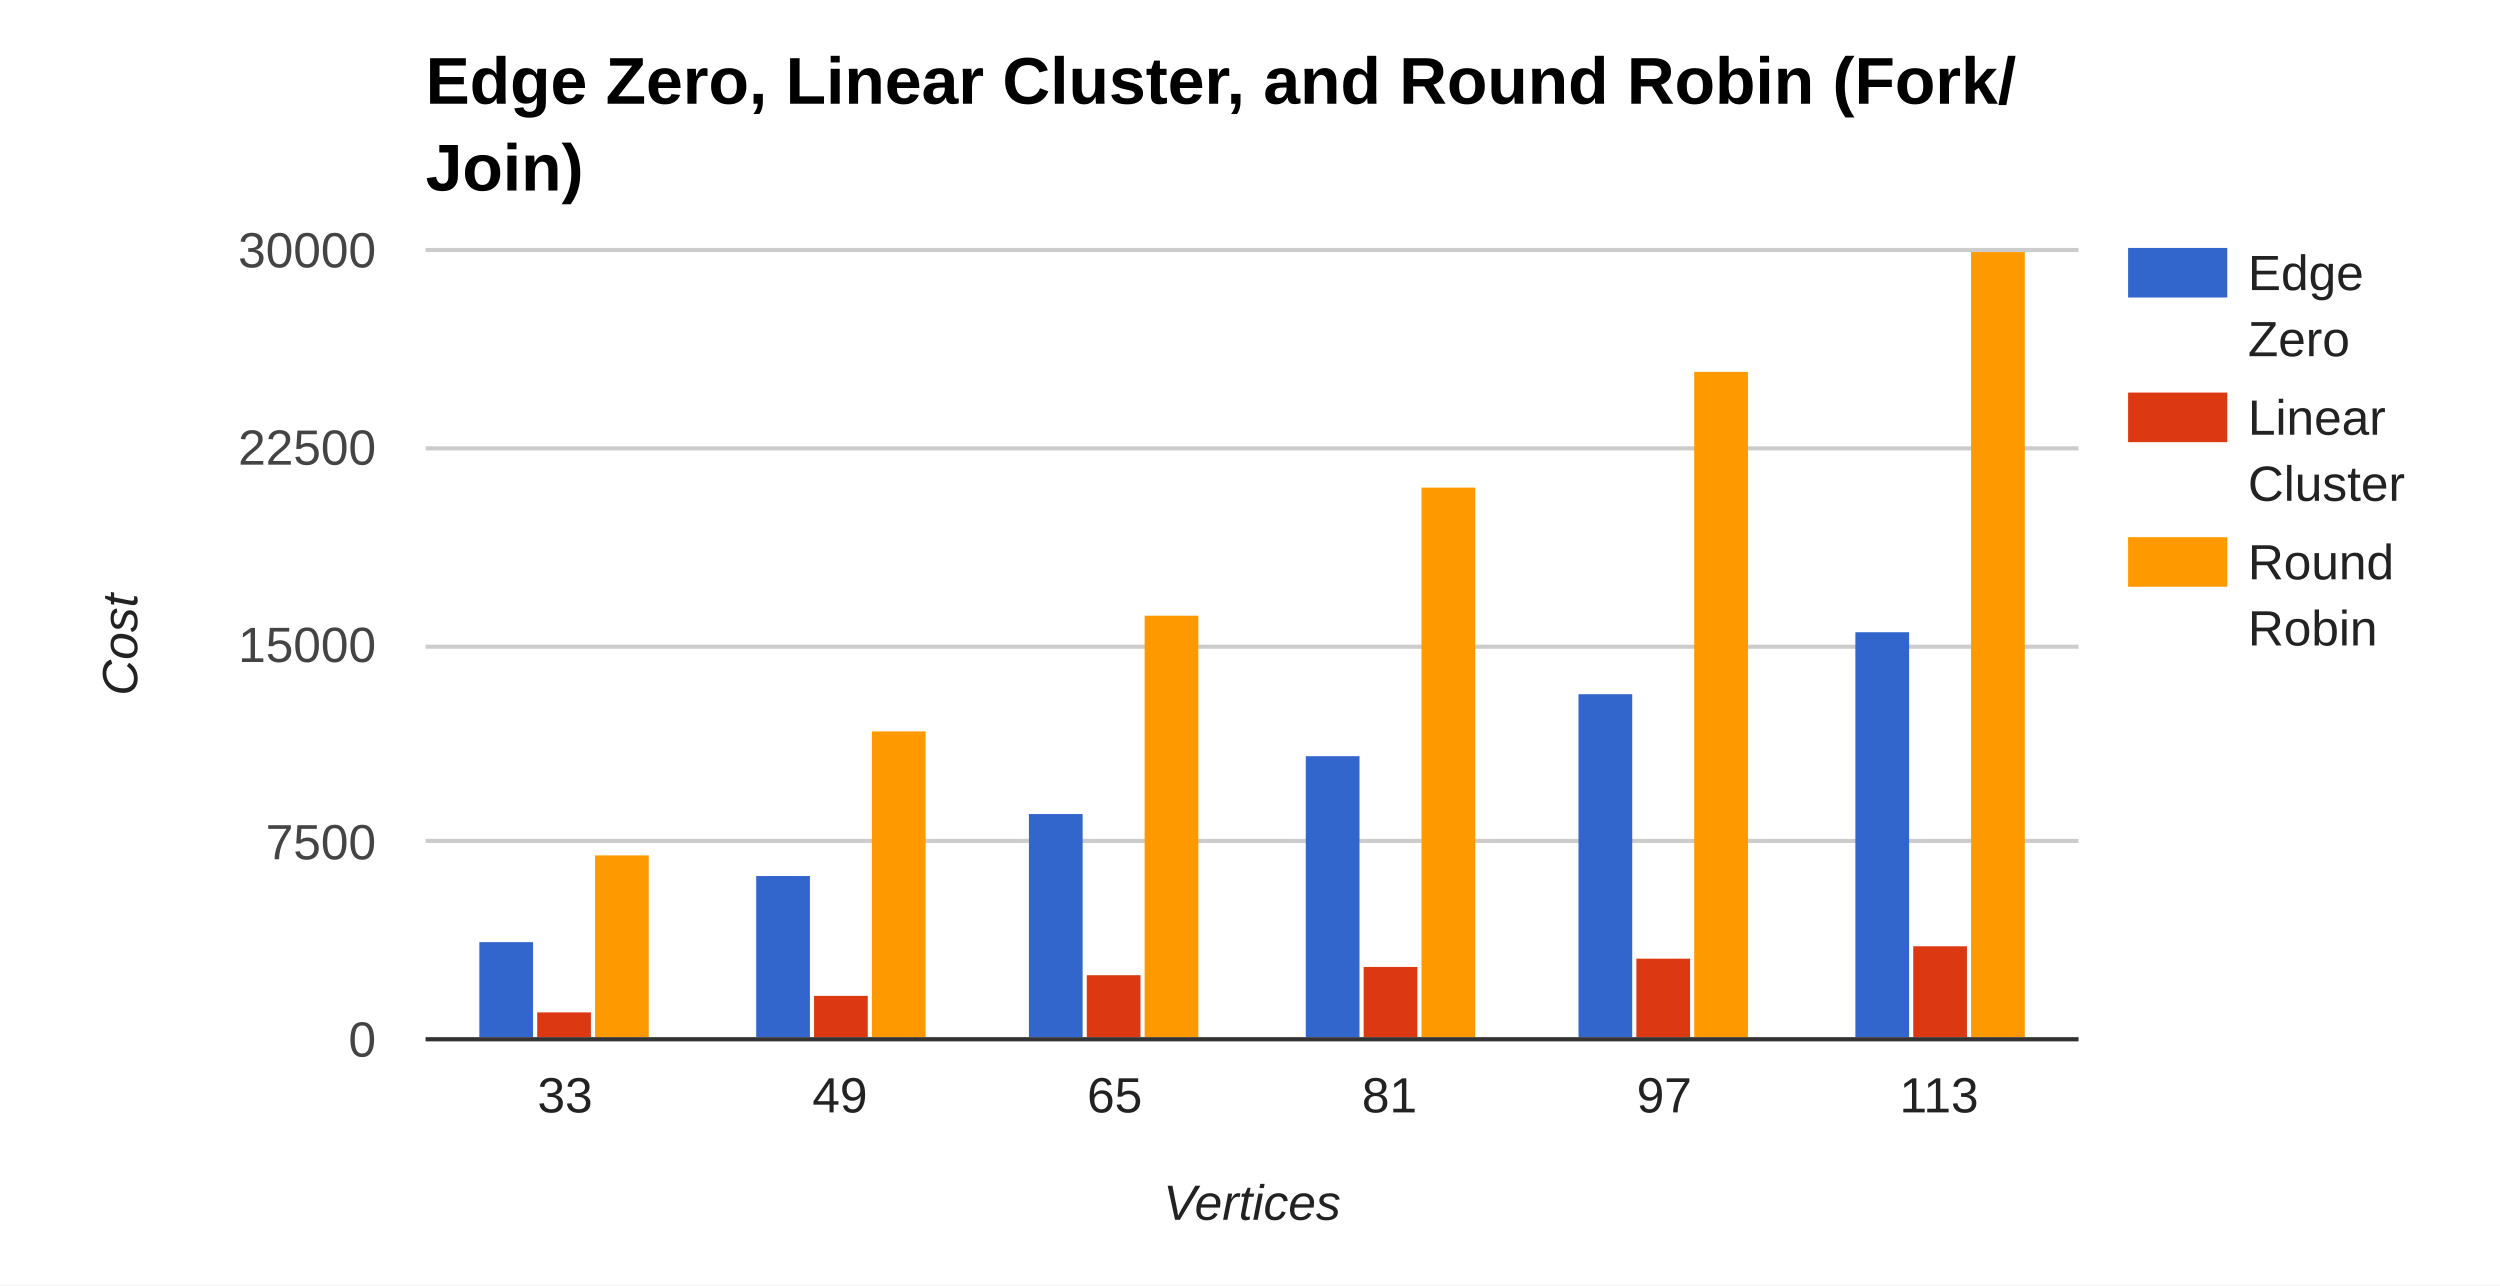
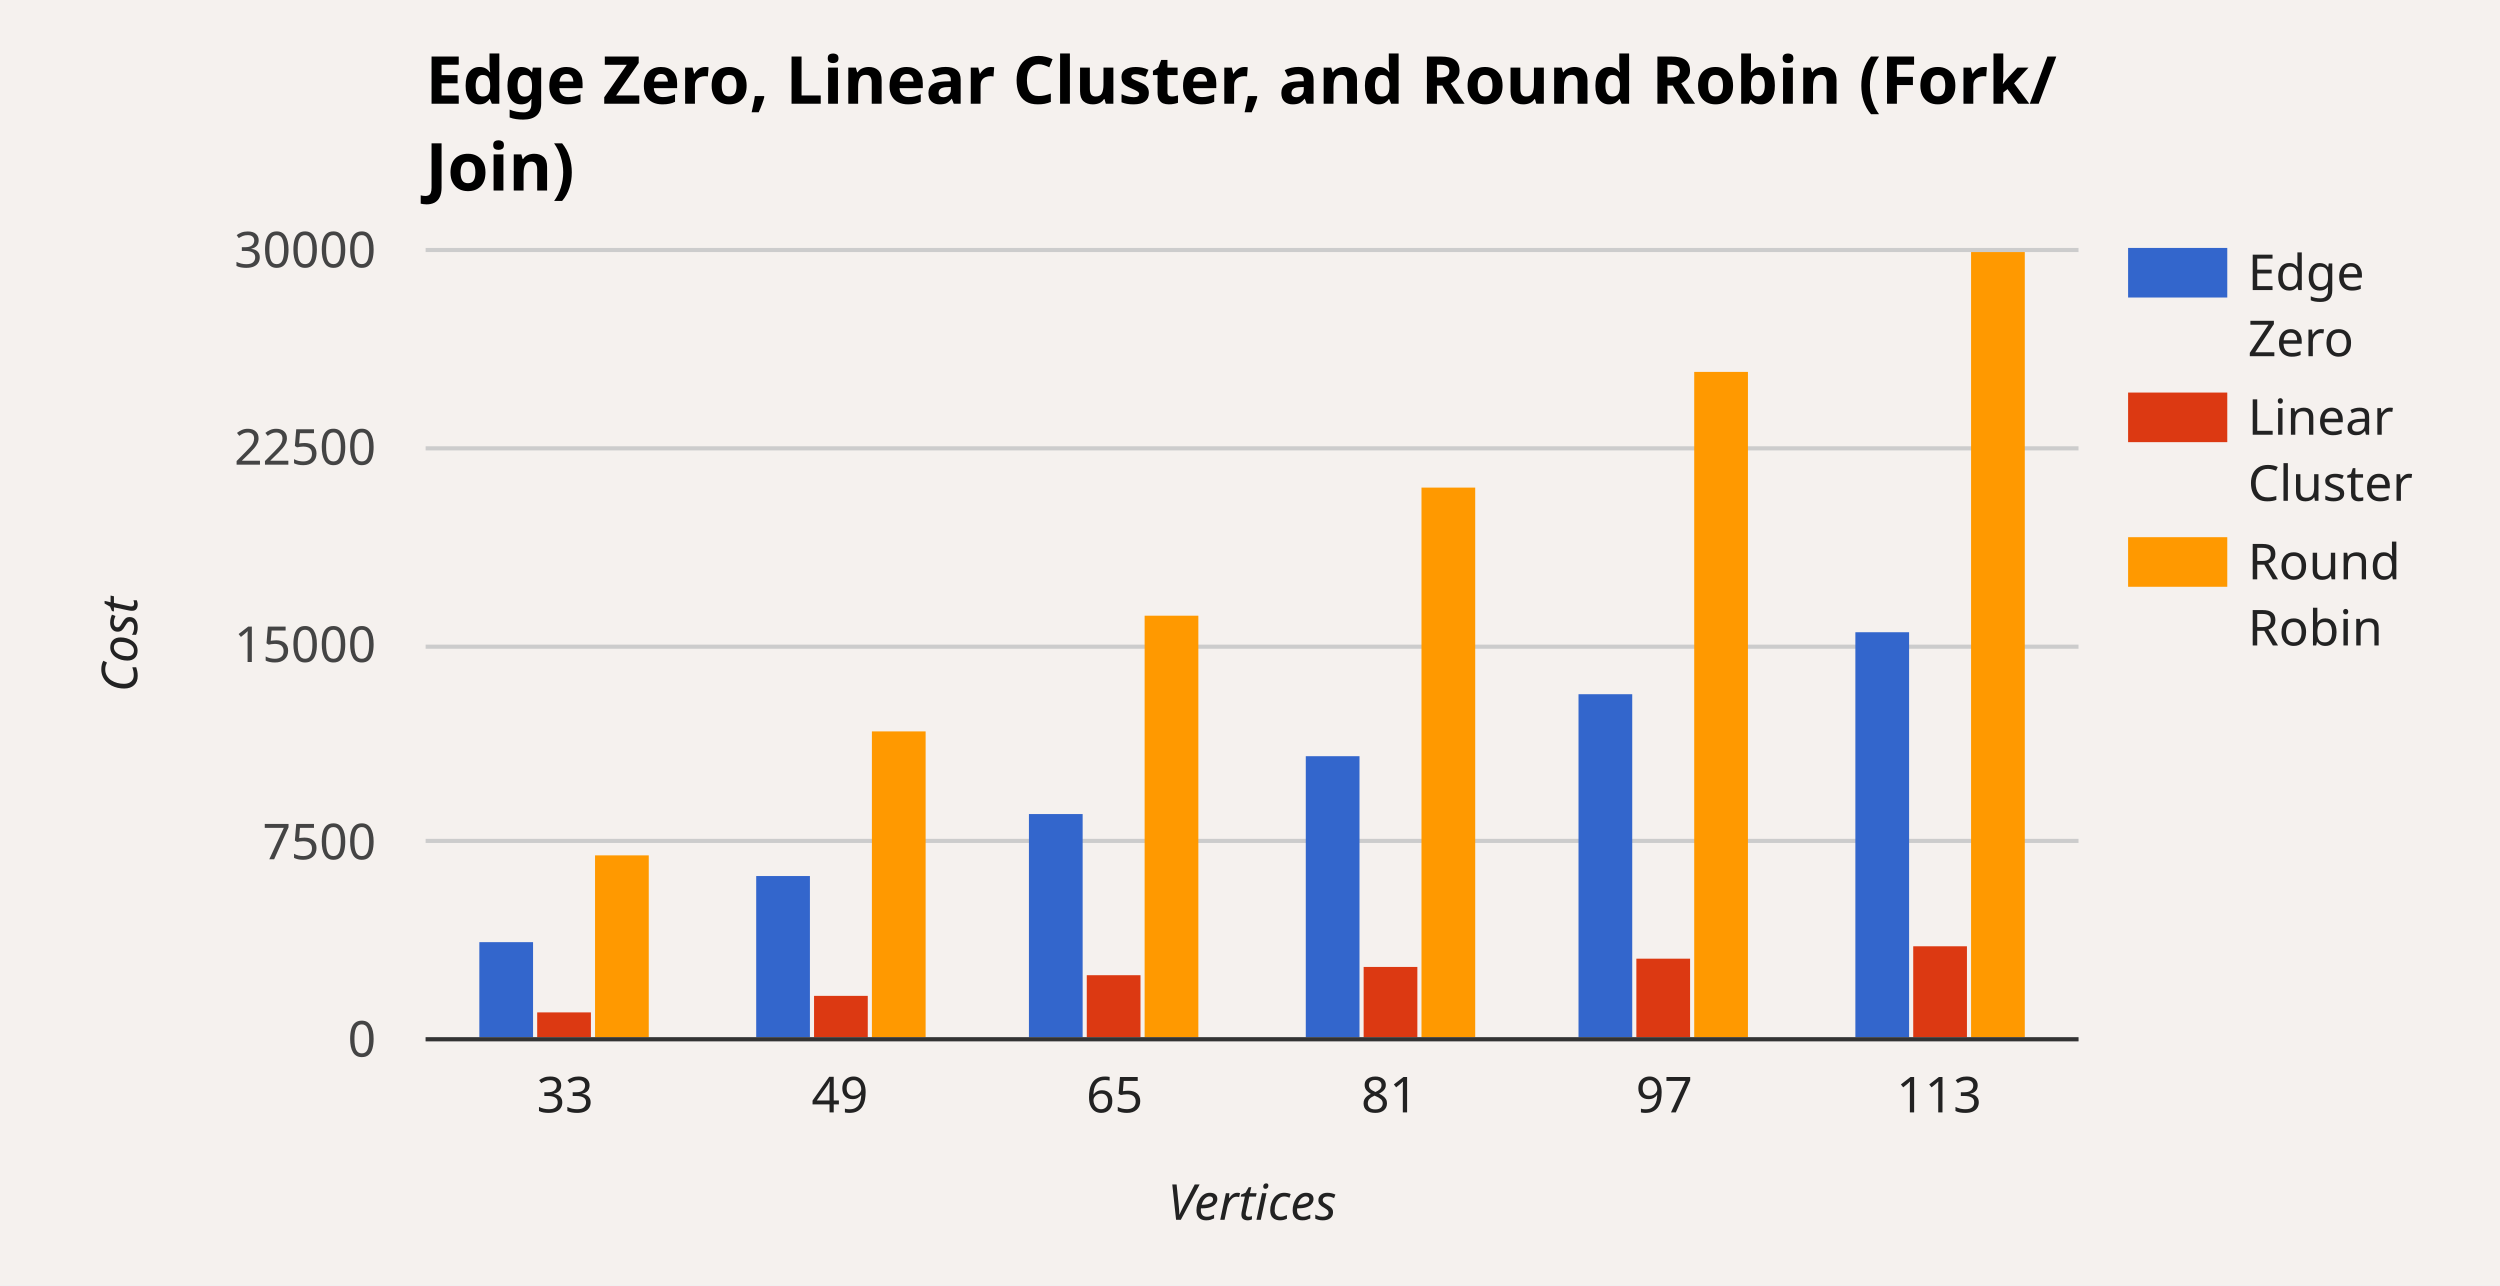
<svg xmlns="http://www.w3.org/2000/svg" height="311" style="animation-delay: 0s; animation-direction: normal; animation-duration: 0s; animation-fill-mode: none; animation-iteration-count: 1; animation-name: none; animation-play-state: running; animation-timing-function: ease; background-attachment: scroll; background-blend-mode: normal; background-clip: border-box; background-color: rgba(0, 0, 0, 0); background-image: none; background-origin: padding-box; background-position: 0% 0%; background-repeat: repeat; background-size: auto; border-bottom-color: rgb(0, 0, 0); border-bottom-left-radius: 0px; border-bottom-right-radius: 0px; border-bottom-style: none; border-bottom-width: 0px; border-collapse: separate; border-image-outset: 0px; border-image-repeat: stretch; border-image-slice: 100%; border-image-source: none; border-image-width: 1; border-left-color: rgb(0, 0, 0); border-left-style: none; border-left-width: 0px; border-right-color: rgb(0, 0, 0); border-right-style: none; border-right-width: 0px; border-top-color: rgb(0, 0, 0); border-top-left-radius: 0px; border-top-right-radius: 0px; border-top-style: none; border-top-width: 0px; bottom: auto; box-shadow: none; box-sizing: content-box; break-after: auto; break-before: auto; break-inside: auto; caption-side: top; clear: none; clip: auto; color: rgb(0, 0, 0); content: ; cursor: auto; direction: ltr; display: inline; empty-cells: show; float: none; font-family: Times; font-kerning: auto; font-size: 16px; font-stretch: normal; font-style: normal; font-variant: normal; font-variant-ligatures: normal; font-variant-caps: normal; font-variant-numeric: normal; font-weight: normal; height: 311px; image-rendering: auto; isolation: auto; justify-items: normal; justify-self: normal; left: auto; letter-spacing: normal; line-height: normal; list-style-image: none; list-style-position: outside; list-style-type: disc; margin-bottom: 0px; margin-left: 0px; margin-right: 0px; margin-top: 0px; max-height: none; max-width: none; min-height: 0px; min-width: 0px; mix-blend-mode: normal; object-fit: fill; object-position: 50% 50%; offset-distance: 0px; offset-path: none; offset-rotate: auto 0deg; offset-rotation: auto 0deg; opacity: 1; orphans: 2; outline-color: rgb(0, 0, 0); outline-offset: 0px; outline-style: none; outline-width: 0px; overflow-anchor: auto; overflow-wrap: normal; overflow-x: hidden; overflow-y: hidden; padding-bottom: 0px; padding-left: 0px; padding-right: 0px; padding-top: 0px; pointer-events: auto; position: static; resize: none; right: auto; speak: normal; table-layout: auto; tab-size: 8; text-align: start; text-align-last: auto; text-decoration: none solid rgb(0, 0, 0); text-decoration-line: none; text-decoration-style: solid; text-decoration-color: rgb(0, 0, 0); text-decoration-skip: objects; text-underline-position: auto; text-indent: 0px; text-rendering: auto; text-shadow: none; text-size-adjust: auto; text-overflow: clip; text-transform: none; top: auto; touch-action: auto; transition-delay: 0s; transition-duration: 0s; transition-property: all; transition-timing-function: ease; unicode-bidi: normal; vertical-align: baseline; visibility: visible; white-space: normal; widows: 2; width: 605px; will-change: auto; word-break: normal; word-spacing: 0px; word-wrap: normal; z-index: auto; zoom: 1; -webkit-appearance: none; backface-visibility: visible; -webkit-background-clip: border-box; -webkit-background-origin: padding-box; -webkit-border-horizontal-spacing: 0px; -webkit-border-image: none; -webkit-border-vertical-spacing: 0px; -webkit-box-align: stretch; -webkit-box-decoration-break: slice; -webkit-box-direction: normal; -webkit-box-flex: 0; -webkit-box-flex-group: 1; -webkit-box-lines: single; -webkit-box-ordinal-group: 1; -webkit-box-orient: horizontal; -webkit-box-pack: start; -webkit-box-reflect: none; column-count: auto; column-gap: normal; column-rule-color: rgb(0, 0, 0); column-rule-style: none; column-rule-width: 0px; column-span: none; column-width: auto; align-content: normal; align-items: normal; align-self: normal; flex-basis: auto; flex-grow: 0; flex-shrink: 1; flex-direction: row; flex-wrap: nowrap; justify-content: normal; -webkit-font-smoothing: auto; grid-auto-columns: auto; grid-auto-flow: row; grid-auto-rows: auto; grid-column-end: auto; grid-column-start: auto; grid-template-areas: none; grid-template-columns: none; grid-template-rows: none; grid-row-end: auto; grid-row-start: auto; grid-column-gap: 0px; grid-row-gap: 0px; -webkit-highlight: none; hyphens: manual; -webkit-hyphenate-character: auto; -webkit-line-break: auto; -webkit-line-clamp: none; -webkit-locale: auto; -webkit-margin-before-collapse: collapse; -webkit-margin-after-collapse: collapse; -webkit-mask-box-image: none; -webkit-mask-box-image-outset: 0px; -webkit-mask-box-image-repeat: stretch; -webkit-mask-box-image-slice: 0 fill; -webkit-mask-box-image-source: none; -webkit-mask-box-image-width: auto; -webkit-mask-clip: border-box; -webkit-mask-composite: source-over; -webkit-mask-image: none; -webkit-mask-origin: border-box; -webkit-mask-position: 0% 0%; -webkit-mask-repeat: repeat; -webkit-mask-size: auto; order: 0; perspective: none; perspective-origin: 302.5px 155.5px; -webkit-print-color-adjust: economy; -webkit-rtl-ordering: logical; shape-outside: none; shape-image-threshold: 0; shape-margin: 0px; -webkit-tap-highlight-color: rgba(0, 0, 0, 0.4); -webkit-text-combine: none; -webkit-text-decorations-in-effect: none; -webkit-text-emphasis-color: rgb(0, 0, 0); -webkit-text-emphasis-position: over; -webkit-text-emphasis-style: none; -webkit-text-fill-color: rgb(0, 0, 0); -webkit-text-orientation: vertical-right; -webkit-text-security: none; -webkit-text-stroke-color: rgb(0, 0, 0); -webkit-text-stroke-width: 0px; transform: none; transform-origin: 302.5px 155.5px; transform-style: flat; -webkit-user-drag: auto; -webkit-user-modify: read-only; user-select: text; -webkit-writing-mode: horizontal-tb; -webkit-app-region: no-drag; buffered-rendering: auto; clip-path: none; clip-rule: nonzero; mask: none; filter: none; flood-color: rgb(0, 0, 0); flood-opacity: 1; lighting-color: rgb(255, 255, 255); stop-color: rgb(0, 0, 0); stop-opacity: 1; color-interpolation: sRGB; color-interpolation-filters: linearRGB; color-rendering: auto; fill: rgb(0, 0, 0); fill-opacity: 1; fill-rule: nonzero; marker-end: none; marker-mid: none; marker-start: none; mask-type: luminance; shape-rendering: auto; stroke: none; stroke-dasharray: none; stroke-dashoffset: 0px; stroke-linecap: butt; stroke-linejoin: miter; stroke-miterlimit: 4; stroke-opacity: 1; stroke-width: 1px; alignment-baseline: auto; baseline-shift: 0px; dominant-baseline: auto; text-anchor: start; writing-mode: horizontal-tb; vector-effect: none; paint-order: fill stroke markers; d: none; cx: 0px; cy: 0px; x: 0px; y: 0px; r: 0px; rx: auto; ry: auto; caret-color: rgb(0, 0, 0);" version="1.1" width="605">
  <style type="text/css" />
  <svg aria-label="A chart." style="overflow: hidden;">
    <defs id="defs">
      <clipPath id="_ABSTRACT_RENDERER_ID_0">
        <rect height="192" width="400" x="103" y="60" />
      </clipPath>
    </defs>
-     <rect fill="#ffffff" height="311" stroke-width="0" stroke="none" width="605" x="0" y="0" />
+     <rect fill="#f5f1ee" height="311" stroke-width="0" stroke="none" width="605" x="0" y="0" />
    <g>
-       <text fill="#000000" font-family="Arial" font-size="16" font-weight="bold" stroke-width="0" stroke="none" text-anchor="start" x="103" y="25.1">Edge Zero, Linear Cluster, and Round Robin (Fork/</text>
-       <text fill="#000000" font-family="Arial" font-size="16" font-weight="bold" stroke-width="0" stroke="none" text-anchor="start" x="103" y="46.1">Join)</text>
-       <rect fill-opacity="0" fill="#ffffff" height="37" stroke-width="0" stroke="none" width="400" x="103" y="11.5" />
+       <text fill="#000000" font-family="Avenir" font-size="16" font-weight="bold" stroke-width="0" stroke="none" text-anchor="start" x="103" y="25.1">Edge Zero, Linear Cluster, and Round Robin (Fork/</text>
+       <text fill="#000000" font-family="Avenir" font-size="16" font-weight="bold" stroke-width="0" stroke="none" text-anchor="start" x="103" y="46.1">Join)</text>
+       <rect fill-opacity="0" fill="#f5f1ee" height="37" stroke-width="0" stroke="none" width="400" x="103" y="11.5" />
    </g>
    <g>
-       <rect fill-opacity="0" fill="#ffffff" height="98" stroke-width="0" stroke="none" width="78" x="515" y="60" />
+       <rect fill-opacity="0" fill="#f5f1ee" height="98" stroke-width="0" stroke="none" width="78" x="515" y="60" />
      <g>
-         <rect fill-opacity="0" fill="#ffffff" height="28" stroke-width="0" stroke="none" width="78" x="515" y="60" />
+         <rect fill-opacity="0" fill="#f5f1ee" height="28" stroke-width="0" stroke="none" width="78" x="515" y="60" />
        <g>
-           <text fill="#222222" font-family="Arial" font-size="12" stroke-width="0" stroke="none" text-anchor="start" x="544" y="70.2">Edge</text>
-           <text fill="#222222" font-family="Arial" font-size="12" stroke-width="0" stroke="none" text-anchor="start" x="544" y="86.2">Zero</text>
+           <text fill="#222222" font-family="Avenir" font-size="12" stroke-width="0" stroke="none" text-anchor="start" x="544" y="70.2">Edge</text>
+           <text fill="#222222" font-family="Avenir" font-size="12" stroke-width="0" stroke="none" text-anchor="start" x="544" y="86.2">Zero</text>
        </g>
        <rect fill="#3366cc" height="12" stroke-width="0" stroke="none" width="24" x="515" y="60" />
      </g>
      <g>
-         <rect fill-opacity="0" fill="#ffffff" height="28" stroke-width="0" stroke="none" width="78" x="515" y="95" />
+         <rect fill-opacity="0" fill="#f5f1ee" height="28" stroke-width="0" stroke="none" width="78" x="515" y="95" />
        <g>
-           <text fill="#222222" font-family="Arial" font-size="12" stroke-width="0" stroke="none" text-anchor="start" x="544" y="105.2">Linear</text>
-           <text fill="#222222" font-family="Arial" font-size="12" stroke-width="0" stroke="none" text-anchor="start" x="544" y="121.2">Cluster</text>
+           <text fill="#222222" font-family="Avenir" font-size="12" stroke-width="0" stroke="none" text-anchor="start" x="544" y="105.2">Linear</text>
+           <text fill="#222222" font-family="Avenir" font-size="12" stroke-width="0" stroke="none" text-anchor="start" x="544" y="121.2">Cluster</text>
        </g>
        <rect fill="#dc3912" height="12" stroke-width="0" stroke="none" width="24" x="515" y="95" />
      </g>
      <g>
-         <rect fill-opacity="0" fill="#ffffff" height="28" stroke-width="0" stroke="none" width="78" x="515" y="130" />
+         <rect fill-opacity="0" fill="#f5f1ee" height="28" stroke-width="0" stroke="none" width="78" x="515" y="130" />
        <g>
-           <text fill="#222222" font-family="Arial" font-size="12" stroke-width="0" stroke="none" text-anchor="start" x="544" y="140.2">Round</text>
-           <text fill="#222222" font-family="Arial" font-size="12" stroke-width="0" stroke="none" text-anchor="start" x="544" y="156.2">Robin</text>
+           <text fill="#222222" font-family="Avenir" font-size="12" stroke-width="0" stroke="none" text-anchor="start" x="544" y="140.2">Round</text>
+           <text fill="#222222" font-family="Avenir" font-size="12" stroke-width="0" stroke="none" text-anchor="start" x="544" y="156.2">Robin</text>
        </g>
        <rect fill="#ff9900" height="12" stroke-width="0" stroke="none" width="24" x="515" y="130" />
      </g>
    </g>
    <g>
-       <rect fill-opacity="0" fill="#ffffff" height="192" stroke-width="0" stroke="none" width="400" x="103" y="60" />
+       <rect fill-opacity="0" fill="#f5f1ee" height="192" stroke-width="0" stroke="none" width="400" x="103" y="60" />
      <g clip-path="url(https://docs.google.com/spreadsheets/d/1ly6D8qFVUCPBOd5htB6U43u9VQmpAeOpk4cjIfhFVj4/pubchart?oid=674826330&amp;format=interactive#_ABSTRACT_RENDERER_ID_0)">
        <g>
          <rect fill="#cccccc" height="1" stroke-width="0" stroke="none" width="400" x="103" y="251" />
          <rect fill="#cccccc" height="1" stroke-width="0" stroke="none" width="400" x="103" y="203" />
          <rect fill="#cccccc" height="1" stroke-width="0" stroke="none" width="400" x="103" y="156" />
          <rect fill="#cccccc" height="1" stroke-width="0" stroke="none" width="400" x="103" y="108" />
          <rect fill="#cccccc" height="1" stroke-width="0" stroke="none" width="400" x="103" y="60" />
        </g>
        <g>
          <rect fill="#3366cc" height="23" stroke-width="0" stroke="none" width="13" x="116" y="228" />
          <rect fill="#3366cc" height="39" stroke-width="0" stroke="none" width="13" x="183" y="212" />
          <rect fill="#3366cc" height="54" stroke-width="0" stroke="none" width="13" x="249" y="197" />
          <rect fill="#3366cc" height="68" stroke-width="0" stroke="none" width="13" x="316" y="183" />
          <rect fill="#3366cc" height="83" stroke-width="0" stroke="none" width="13" x="382" y="168" />
          <rect fill="#3366cc" height="98" stroke-width="0" stroke="none" width="13" x="449" y="153" />
          <rect fill="#dc3912" height="6" stroke-width="0" stroke="none" width="13" x="130" y="245" />
          <rect fill="#dc3912" height="10" stroke-width="0" stroke="none" width="13" x="197" y="241" />
          <rect fill="#dc3912" height="15" stroke-width="0" stroke="none" width="13" x="263" y="236" />
          <rect fill="#dc3912" height="17" stroke-width="0" stroke="none" width="13" x="330" y="234" />
          <rect fill="#dc3912" height="19" stroke-width="0" stroke="none" width="13" x="396" y="232" />
          <rect fill="#dc3912" height="22" stroke-width="0" stroke="none" width="13" x="463" y="229" />
          <rect fill="#ff9900" height="44" stroke-width="0" stroke="none" width="13" x="144" y="207" />
          <rect fill="#ff9900" height="74" stroke-width="0" stroke="none" width="13" x="211" y="177" />
          <rect fill="#ff9900" height="102" stroke-width="0" stroke="none" width="13" x="277" y="149" />
          <rect fill="#ff9900" height="133" stroke-width="0" stroke="none" width="13" x="344" y="118" />
          <rect fill="#ff9900" height="161" stroke-width="0" stroke="none" width="13" x="410" y="90" />
          <rect fill="#ff9900" height="190" stroke-width="0" stroke="none" width="13" x="477" y="61" />
        </g>
        <g>
          <rect fill="#333333" height="1" stroke-width="0" stroke="none" width="400" x="103" y="251" />
        </g>
      </g>
      <g />
      <g>
        <g>
-           <text fill="#222222" font-family="Arial" font-size="12" stroke-width="0" stroke="none" text-anchor="middle" x="136.75" y="269.2">33</text>
+           <text fill="#222222" font-family="Avenir" font-size="12" stroke-width="0" stroke="none" text-anchor="middle" x="136.75" y="269.2">33</text>
        </g>
        <g>
-           <text fill="#222222" font-family="Arial" font-size="12" stroke-width="0" stroke="none" text-anchor="middle" x="203.25" y="269.2">49</text>
+           <text fill="#222222" font-family="Avenir" font-size="12" stroke-width="0" stroke="none" text-anchor="middle" x="203.25" y="269.2">49</text>
        </g>
        <g>
-           <text fill="#222222" font-family="Arial" font-size="12" stroke-width="0" stroke="none" text-anchor="middle" x="269.75" y="269.2">65</text>
+           <text fill="#222222" font-family="Avenir" font-size="12" stroke-width="0" stroke="none" text-anchor="middle" x="269.75" y="269.2">65</text>
        </g>
        <g>
-           <text fill="#222222" font-family="Arial" font-size="12" stroke-width="0" stroke="none" text-anchor="middle" x="336.25" y="269.2">81</text>
+           <text fill="#222222" font-family="Avenir" font-size="12" stroke-width="0" stroke="none" text-anchor="middle" x="336.25" y="269.2">81</text>
        </g>
        <g>
-           <text fill="#222222" font-family="Arial" font-size="12" stroke-width="0" stroke="none" text-anchor="middle" x="402.75" y="269.2">97</text>
+           <text fill="#222222" font-family="Avenir" font-size="12" stroke-width="0" stroke="none" text-anchor="middle" x="402.75" y="269.2">97</text>
        </g>
        <g>
-           <text fill="#222222" font-family="Arial" font-size="12" stroke-width="0" stroke="none" text-anchor="middle" x="469.25" y="269.2">113</text>
+           <text fill="#222222" font-family="Avenir" font-size="12" stroke-width="0" stroke="none" text-anchor="middle" x="469.25" y="269.2">113</text>
        </g>
        <g>
-           <text fill="#444444" font-family="Arial" font-size="12" stroke-width="0" stroke="none" text-anchor="end" x="91" y="255.7">0</text>
+           <text fill="#444444" font-family="Avenir" font-size="12" stroke-width="0" stroke="none" text-anchor="end" x="91" y="255.7">0</text>
        </g>
        <g>
-           <text fill="#444444" font-family="Arial" font-size="12" stroke-width="0" stroke="none" text-anchor="end" x="91" y="207.95">7500</text>
+           <text fill="#444444" font-family="Avenir" font-size="12" stroke-width="0" stroke="none" text-anchor="end" x="91" y="207.95">7500</text>
        </g>
        <g>
-           <text fill="#444444" font-family="Arial" font-size="12" stroke-width="0" stroke="none" text-anchor="end" x="91" y="160.2">15000</text>
+           <text fill="#444444" font-family="Avenir" font-size="12" stroke-width="0" stroke="none" text-anchor="end" x="91" y="160.2">15000</text>
        </g>
        <g>
-           <text fill="#444444" font-family="Arial" font-size="12" stroke-width="0" stroke="none" text-anchor="end" x="91" y="112.45">22500</text>
+           <text fill="#444444" font-family="Avenir" font-size="12" stroke-width="0" stroke="none" text-anchor="end" x="91" y="112.45">22500</text>
        </g>
        <g>
-           <text fill="#444444" font-family="Arial" font-size="12" stroke-width="0" stroke="none" text-anchor="end" x="91" y="64.7">30000</text>
+           <text fill="#444444" font-family="Avenir" font-size="12" stroke-width="0" stroke="none" text-anchor="end" x="91" y="64.7">30000</text>
        </g>
      </g>
    </g>
    <g>
      <g>
-         <text fill="#222222" font-family="Arial" font-size="12" font-style="italic" stroke-width="0" stroke="none" text-anchor="middle" x="303" y="295.2">Vertices</text>
-         <rect fill-opacity="0" fill="#ffffff" height="12" stroke-width="0" stroke="none" width="400" x="103" y="285" />
+         <text fill="#222222" font-family="Avenir" font-size="12" font-style="italic" stroke-width="0" stroke="none" text-anchor="middle" x="303" y="295.2">Vertices</text>
+         <rect fill-opacity="0" fill="#f5f1ee" height="12" stroke-width="0" stroke="none" width="400" x="103" y="285" />
      </g>
      <g>
-         <text fill="#222222" font-family="Arial" font-size="12" font-style="italic" stroke-width="0" stroke="none" text-anchor="middle" transform="rotate(-90 33.2 156)" x="33.2" y="156">Cost</text>
-         <path d="M23,252L23,60L35,60L35,252Z" fill-opacity="0" fill="#ffffff" stroke-width="0" stroke="none" />
+         <text fill="#222222" font-family="Avenir" font-size="12" font-style="italic" stroke-width="0" stroke="none" text-anchor="middle" transform="rotate(-90 33.2 156)" x="33.2" y="156">Cost</text>
+         <path d="M23,252L23,60L35,60L35,252Z" fill-opacity="0" fill="#f5f1ee" stroke-width="0" stroke="none" />
      </g>
    </g>
    <g />
  </svg>
</svg>
